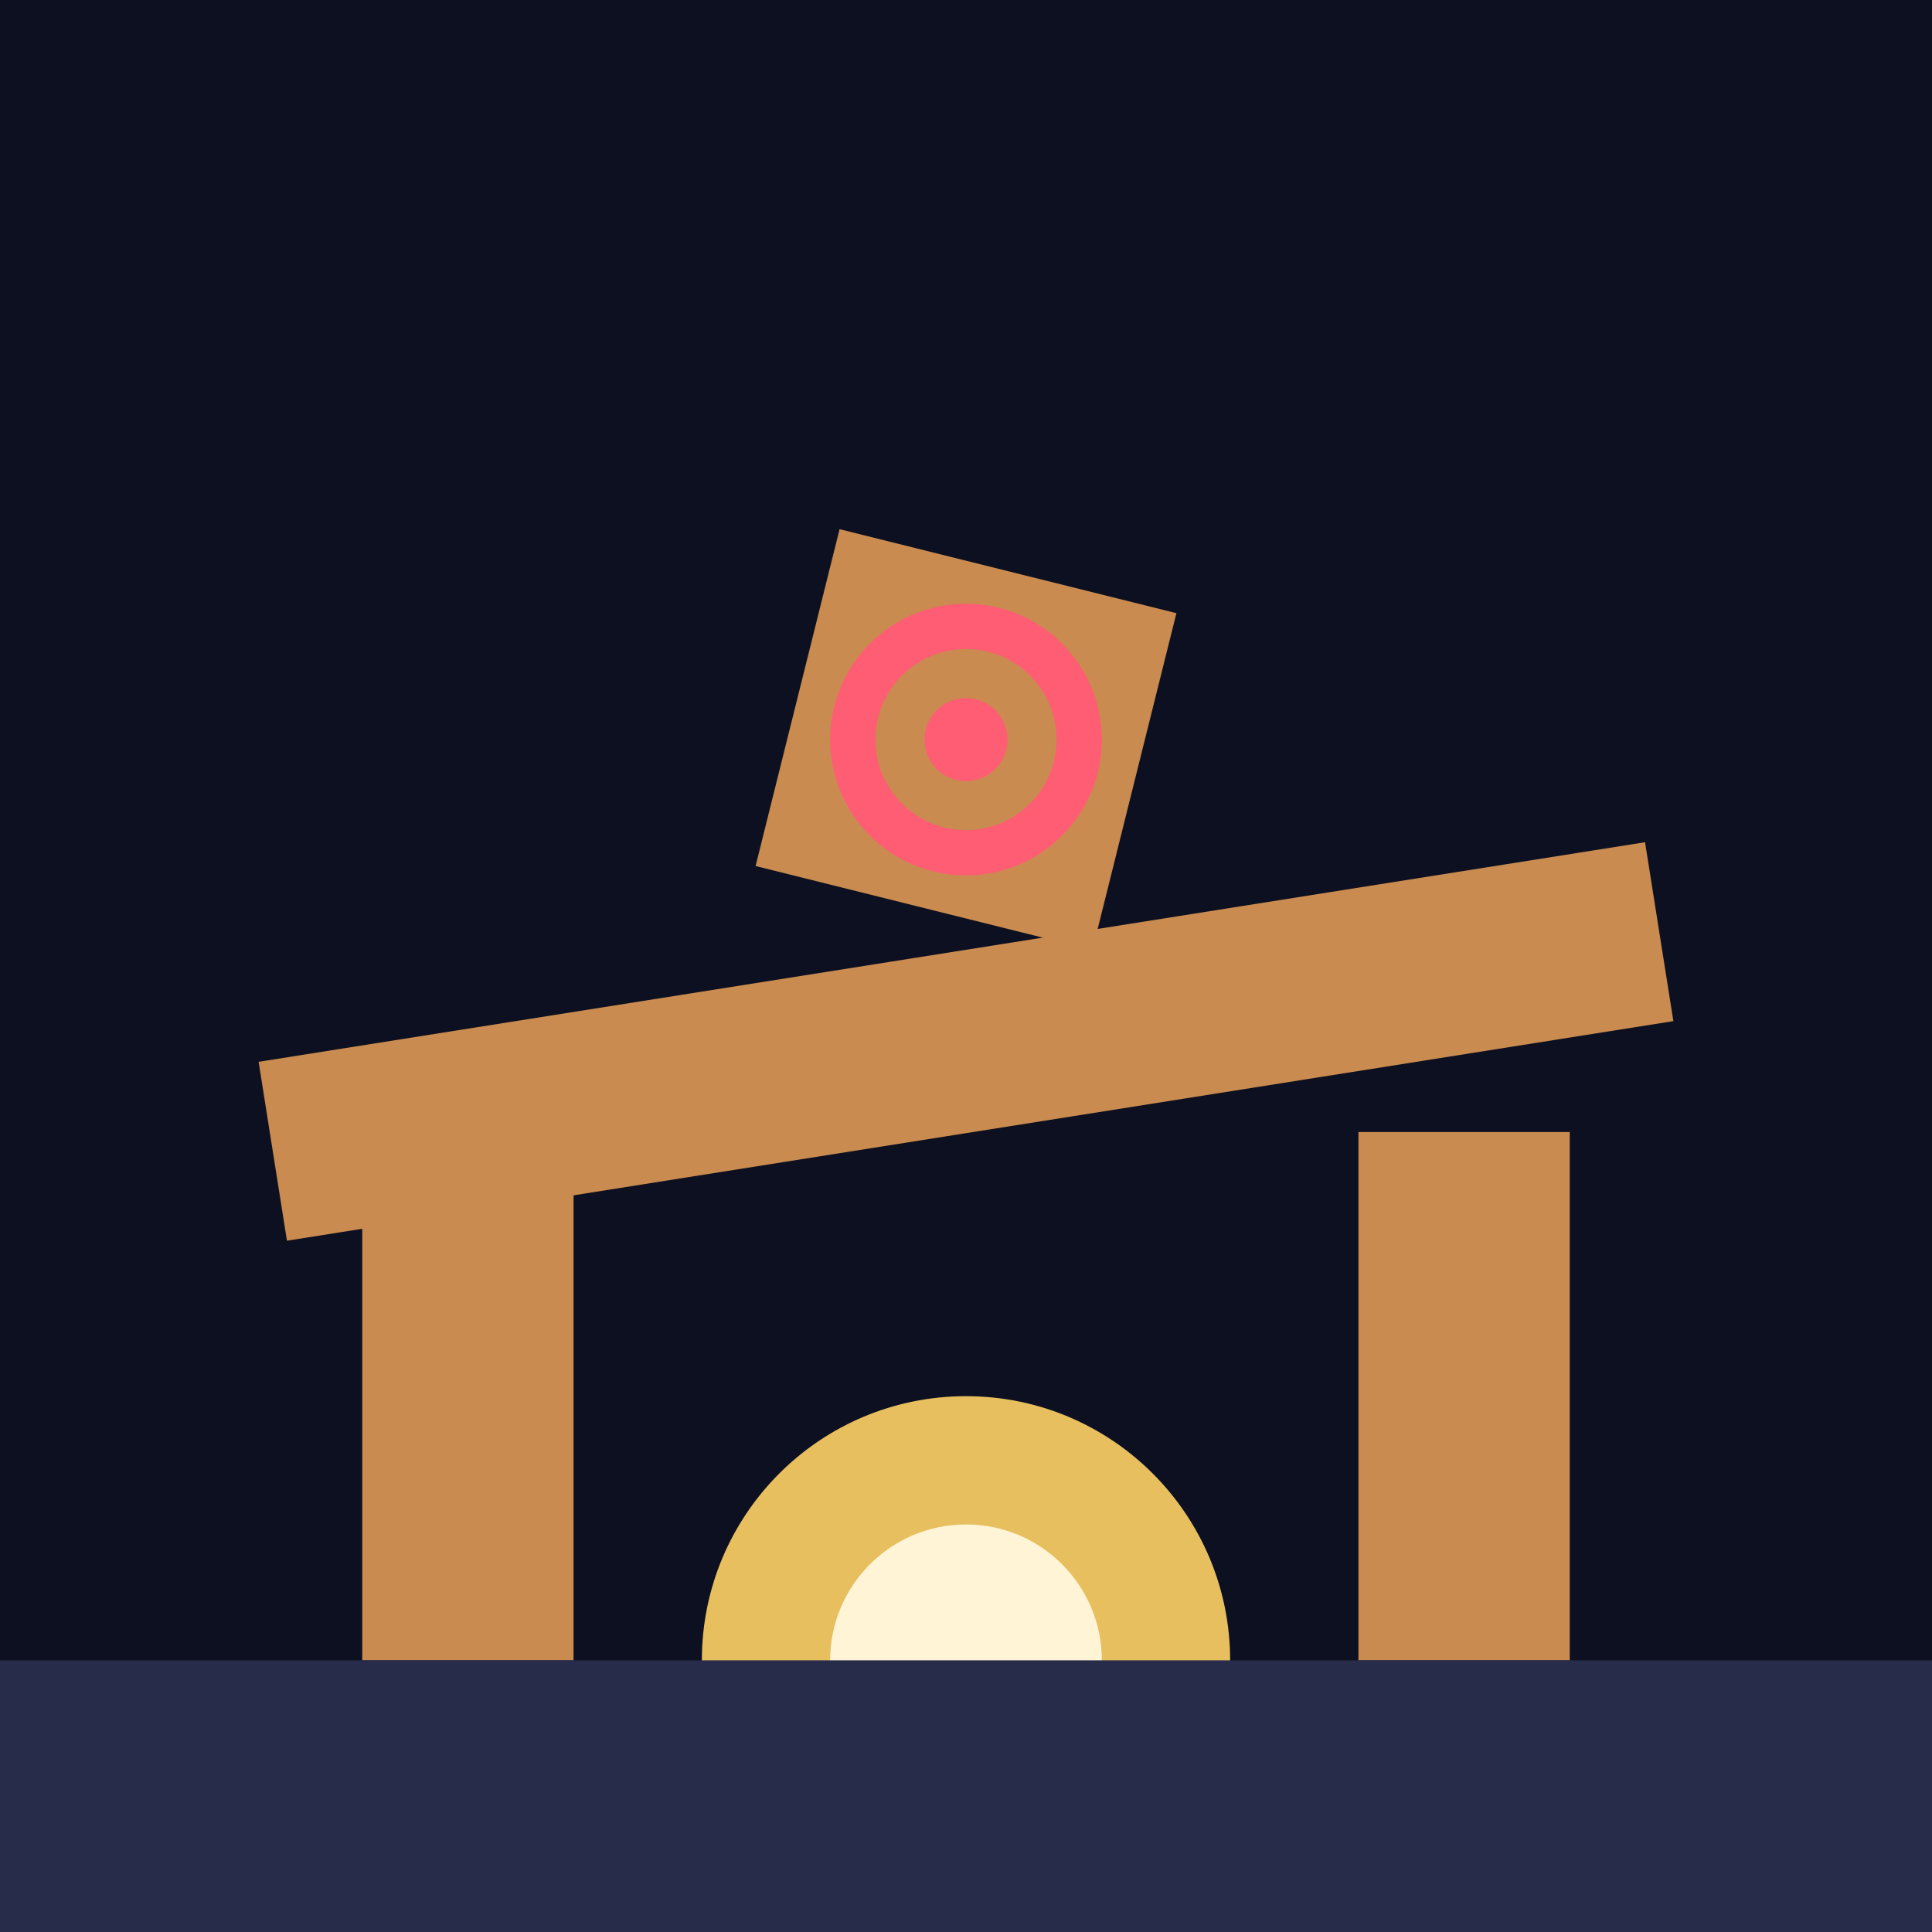
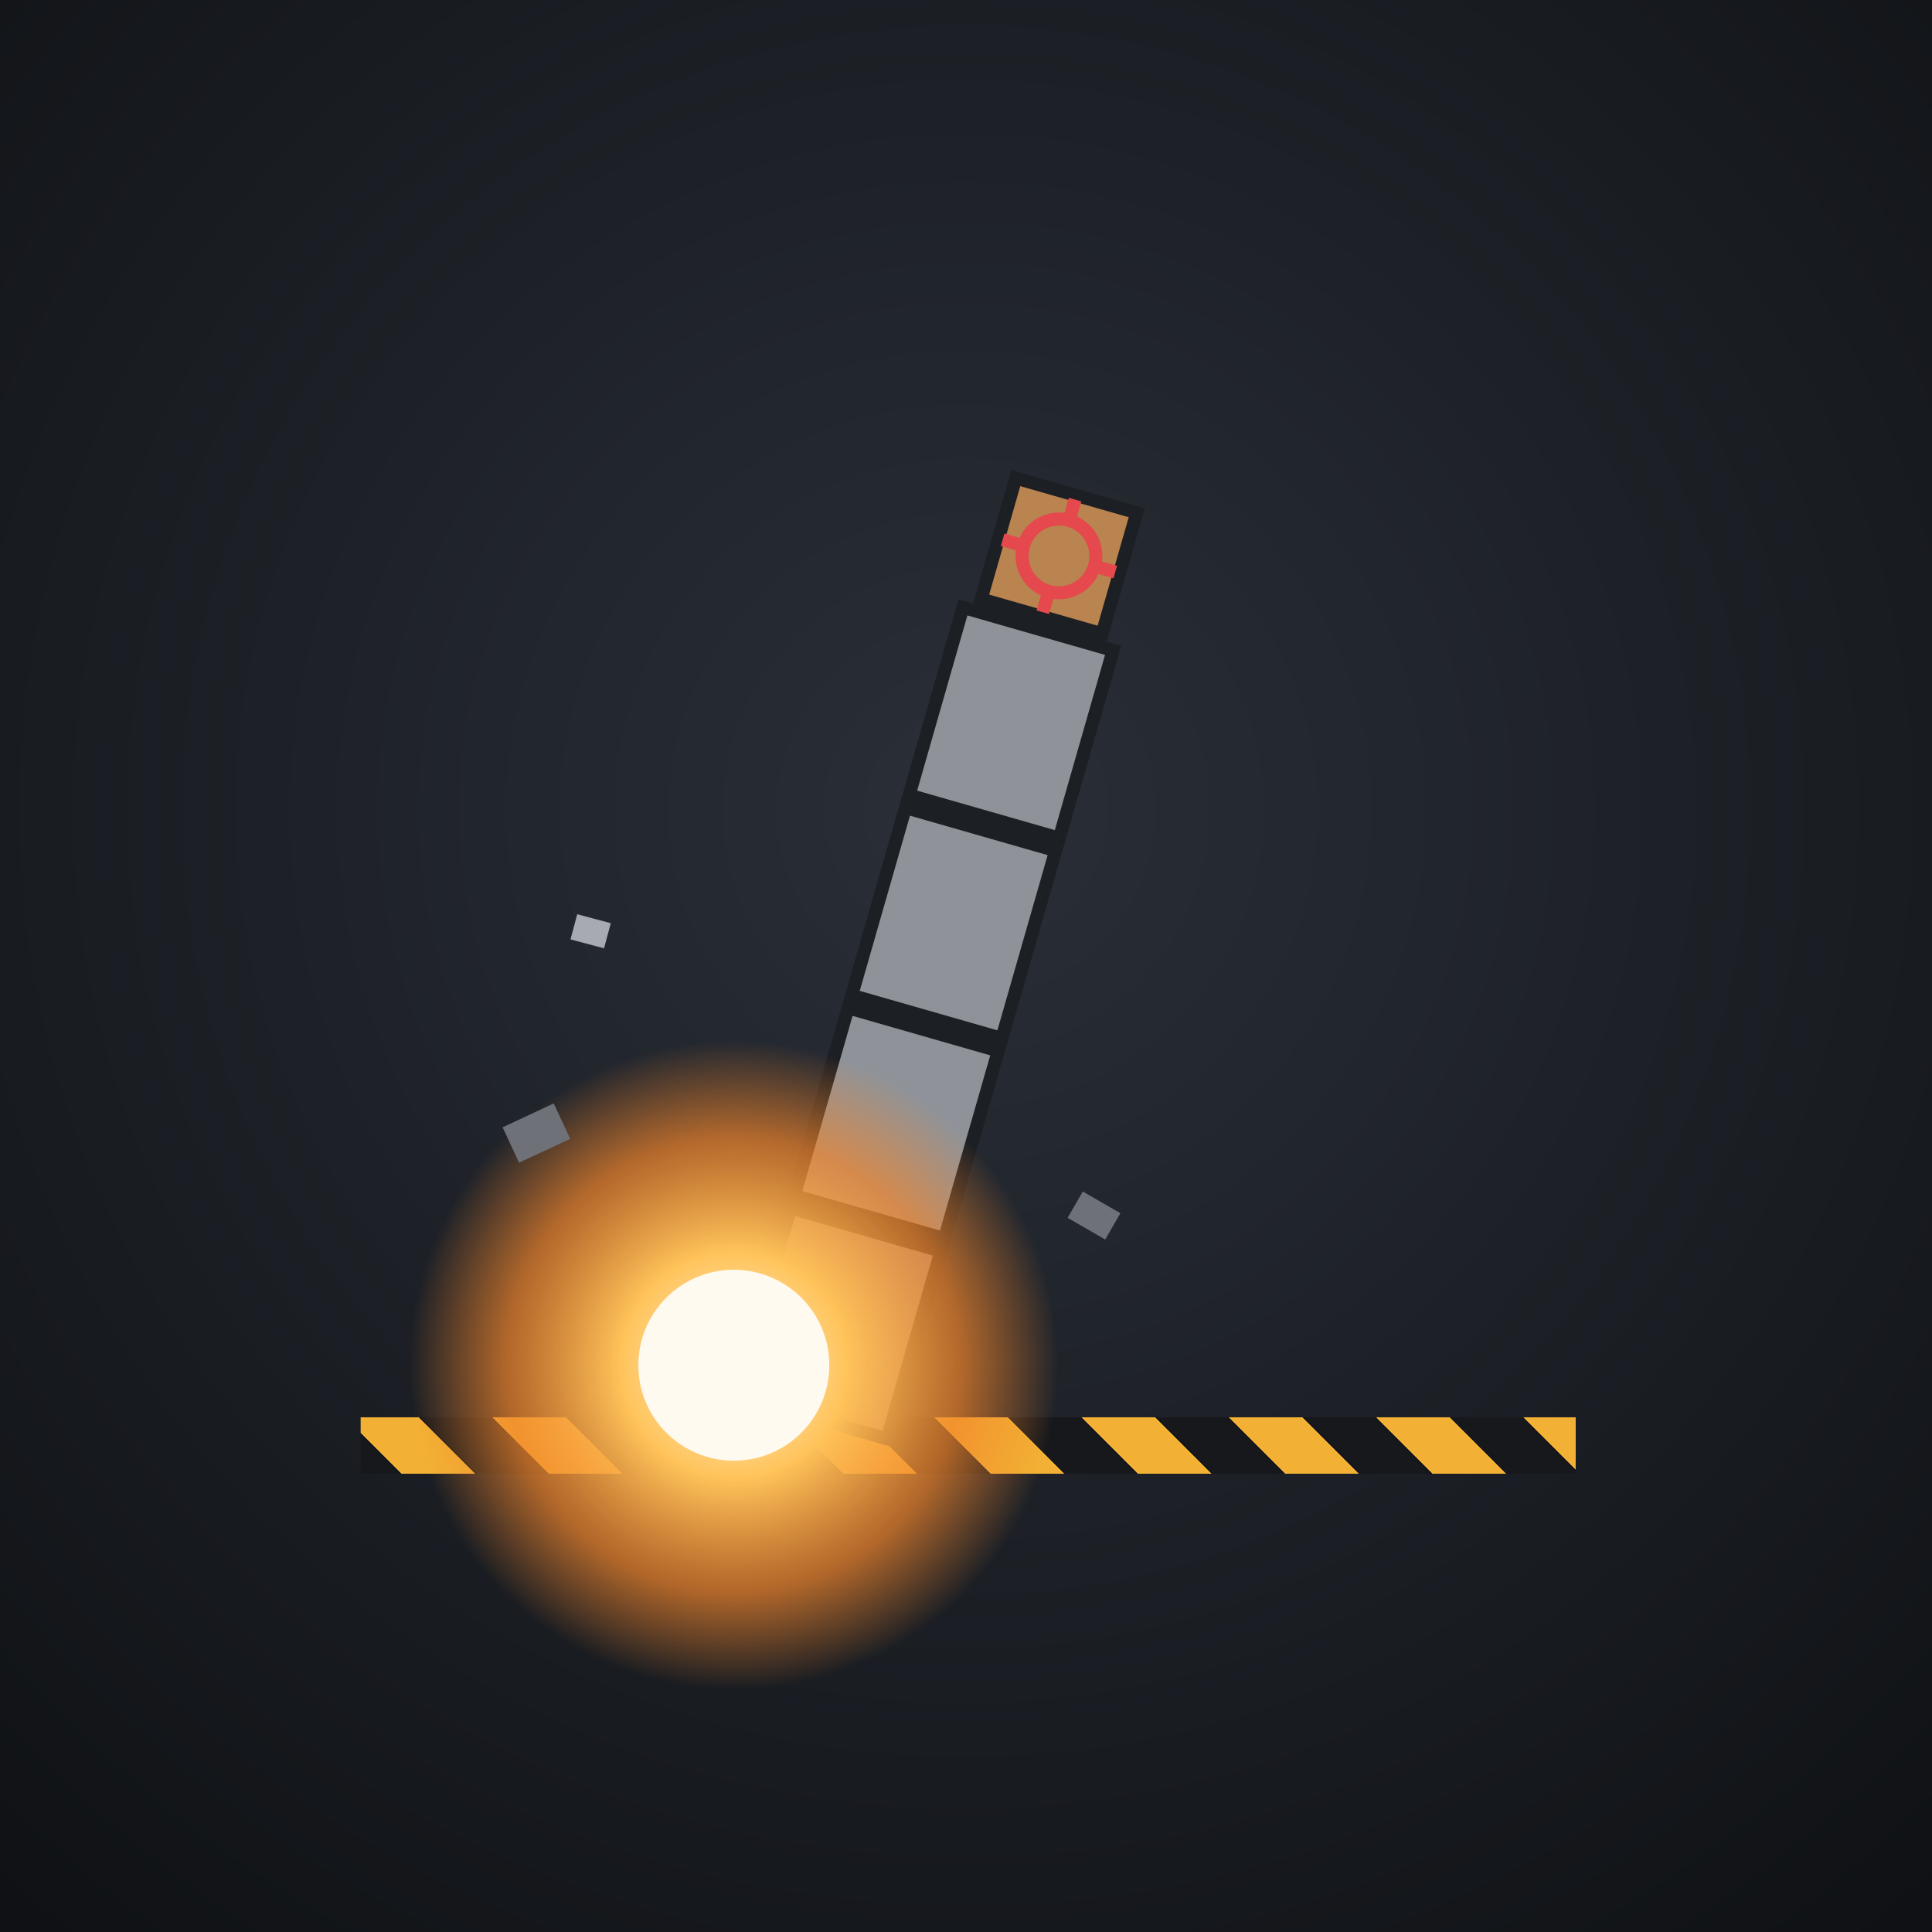
- <svg xmlns="http://www.w3.org/2000/svg" viewBox="0 0 512 512">
-   <rect width="512" height="512" fill="#0d1020" />
-   <rect x="96" y="300" width="56" height="140" fill="#c98b4f" />
-   <rect x="360" y="300" width="56" height="140" fill="#c98b4f" />
-   <rect x="70" y="252" width="372" height="48" fill="#c98b4f" transform="rotate(-9 256 276)" />
-   <rect x="210" y="150" width="92" height="92" fill="#c98b4f" transform="rotate(14 256 196)" />
-   <circle cx="256" cy="196" r="30" fill="none" stroke="#ff5d73" stroke-width="12" />
-   <circle cx="256" cy="196" r="11" fill="#ff5d73" />
-   <circle cx="256" cy="440" r="70" fill="#ffd166" opacity="0.9" />
-   <circle cx="256" cy="440" r="36" fill="#fff4d6" />
-   <rect x="0" y="440" width="512" height="72" fill="#262c4a" />
+ <svg xmlns="http://www.w3.org/2000/svg" viewBox="0 0 1024 1024">
+   <defs>
+     <radialGradient id="bg" cx="0.5" cy="0.42" r="0.75">
+       <stop offset="0" stop-color="#2a2f38" />
+       <stop offset="1" stop-color="#0f1114" />
+     </radialGradient>
+   </defs>
+   <rect width="1024" height="1024" fill="url(#bg)" />
+   <defs>
+     <radialGradient id="blast" cx="0.5" cy="0.5" r="0.5">
+       <stop offset="0" stop-color="#fff6dc" />
+       <stop offset="0.35" stop-color="#ffc35a" />
+       <stop offset="0.7" stop-color="#f2862c" stop-opacity="0.7" />
+       <stop offset="1" stop-color="#f2862c" stop-opacity="0" />
+     </radialGradient>
+     <pattern id="hazard" width="48" height="48" patternUnits="userSpaceOnUse" patternTransform="rotate(-45)">
+       <rect width="24" height="48" fill="#f2b134" />
+       <rect x="24" width="24" height="48" fill="#16181c" />
+     </pattern>
+   </defs>
+   <g transform="translate(512 512) scale(1.15) translate(-511 -492)">
+     <rect x="232" y="700" width="560" height="26" fill="url(#hazard)" />
+     <g transform="rotate(16 440 700)">
+       <rect x="404" y="610" width="72" height="90" fill="#8f9399" stroke="#1c1f24" stroke-width="6" />
+       <rect x="404" y="514" width="72" height="90" fill="#8f9399" stroke="#1c1f24" stroke-width="6" />
+       <rect x="404" y="418" width="72" height="90" fill="#8f9399" stroke="#1c1f24" stroke-width="6" />
+       <rect x="404" y="322" width="72" height="90" fill="#8f9399" stroke="#1c1f24" stroke-width="6" />
+       <rect x="411" y="258" width="58" height="58" fill="#b9844f" stroke="#1c1f24" stroke-width="6" />
+       <circle cx="440" cy="287" r="17" fill="none" stroke="#e5484d" stroke-width="6" />
+       <path d="M440 260v12M440 302v12M413 287h12M455 287h12" stroke="#e5484d" stroke-width="6" />
+     </g>
+     <circle cx="404" cy="676" r="150" fill="url(#blast)" />
+     <circle cx="404" cy="676" r="44" fill="#fffaf0" />
+     <rect x="300" y="560" width="26" height="18" fill="#6e7278" transform="rotate(-25 313 569)" />
+     <rect x="560" y="600" width="20" height="14" fill="#6e7278" transform="rotate(30 570 607)" />
+     <rect x="330" y="470" width="16" height="12" fill="#a7abb1" transform="rotate(15 338 476)" />
+   </g>
</svg>
